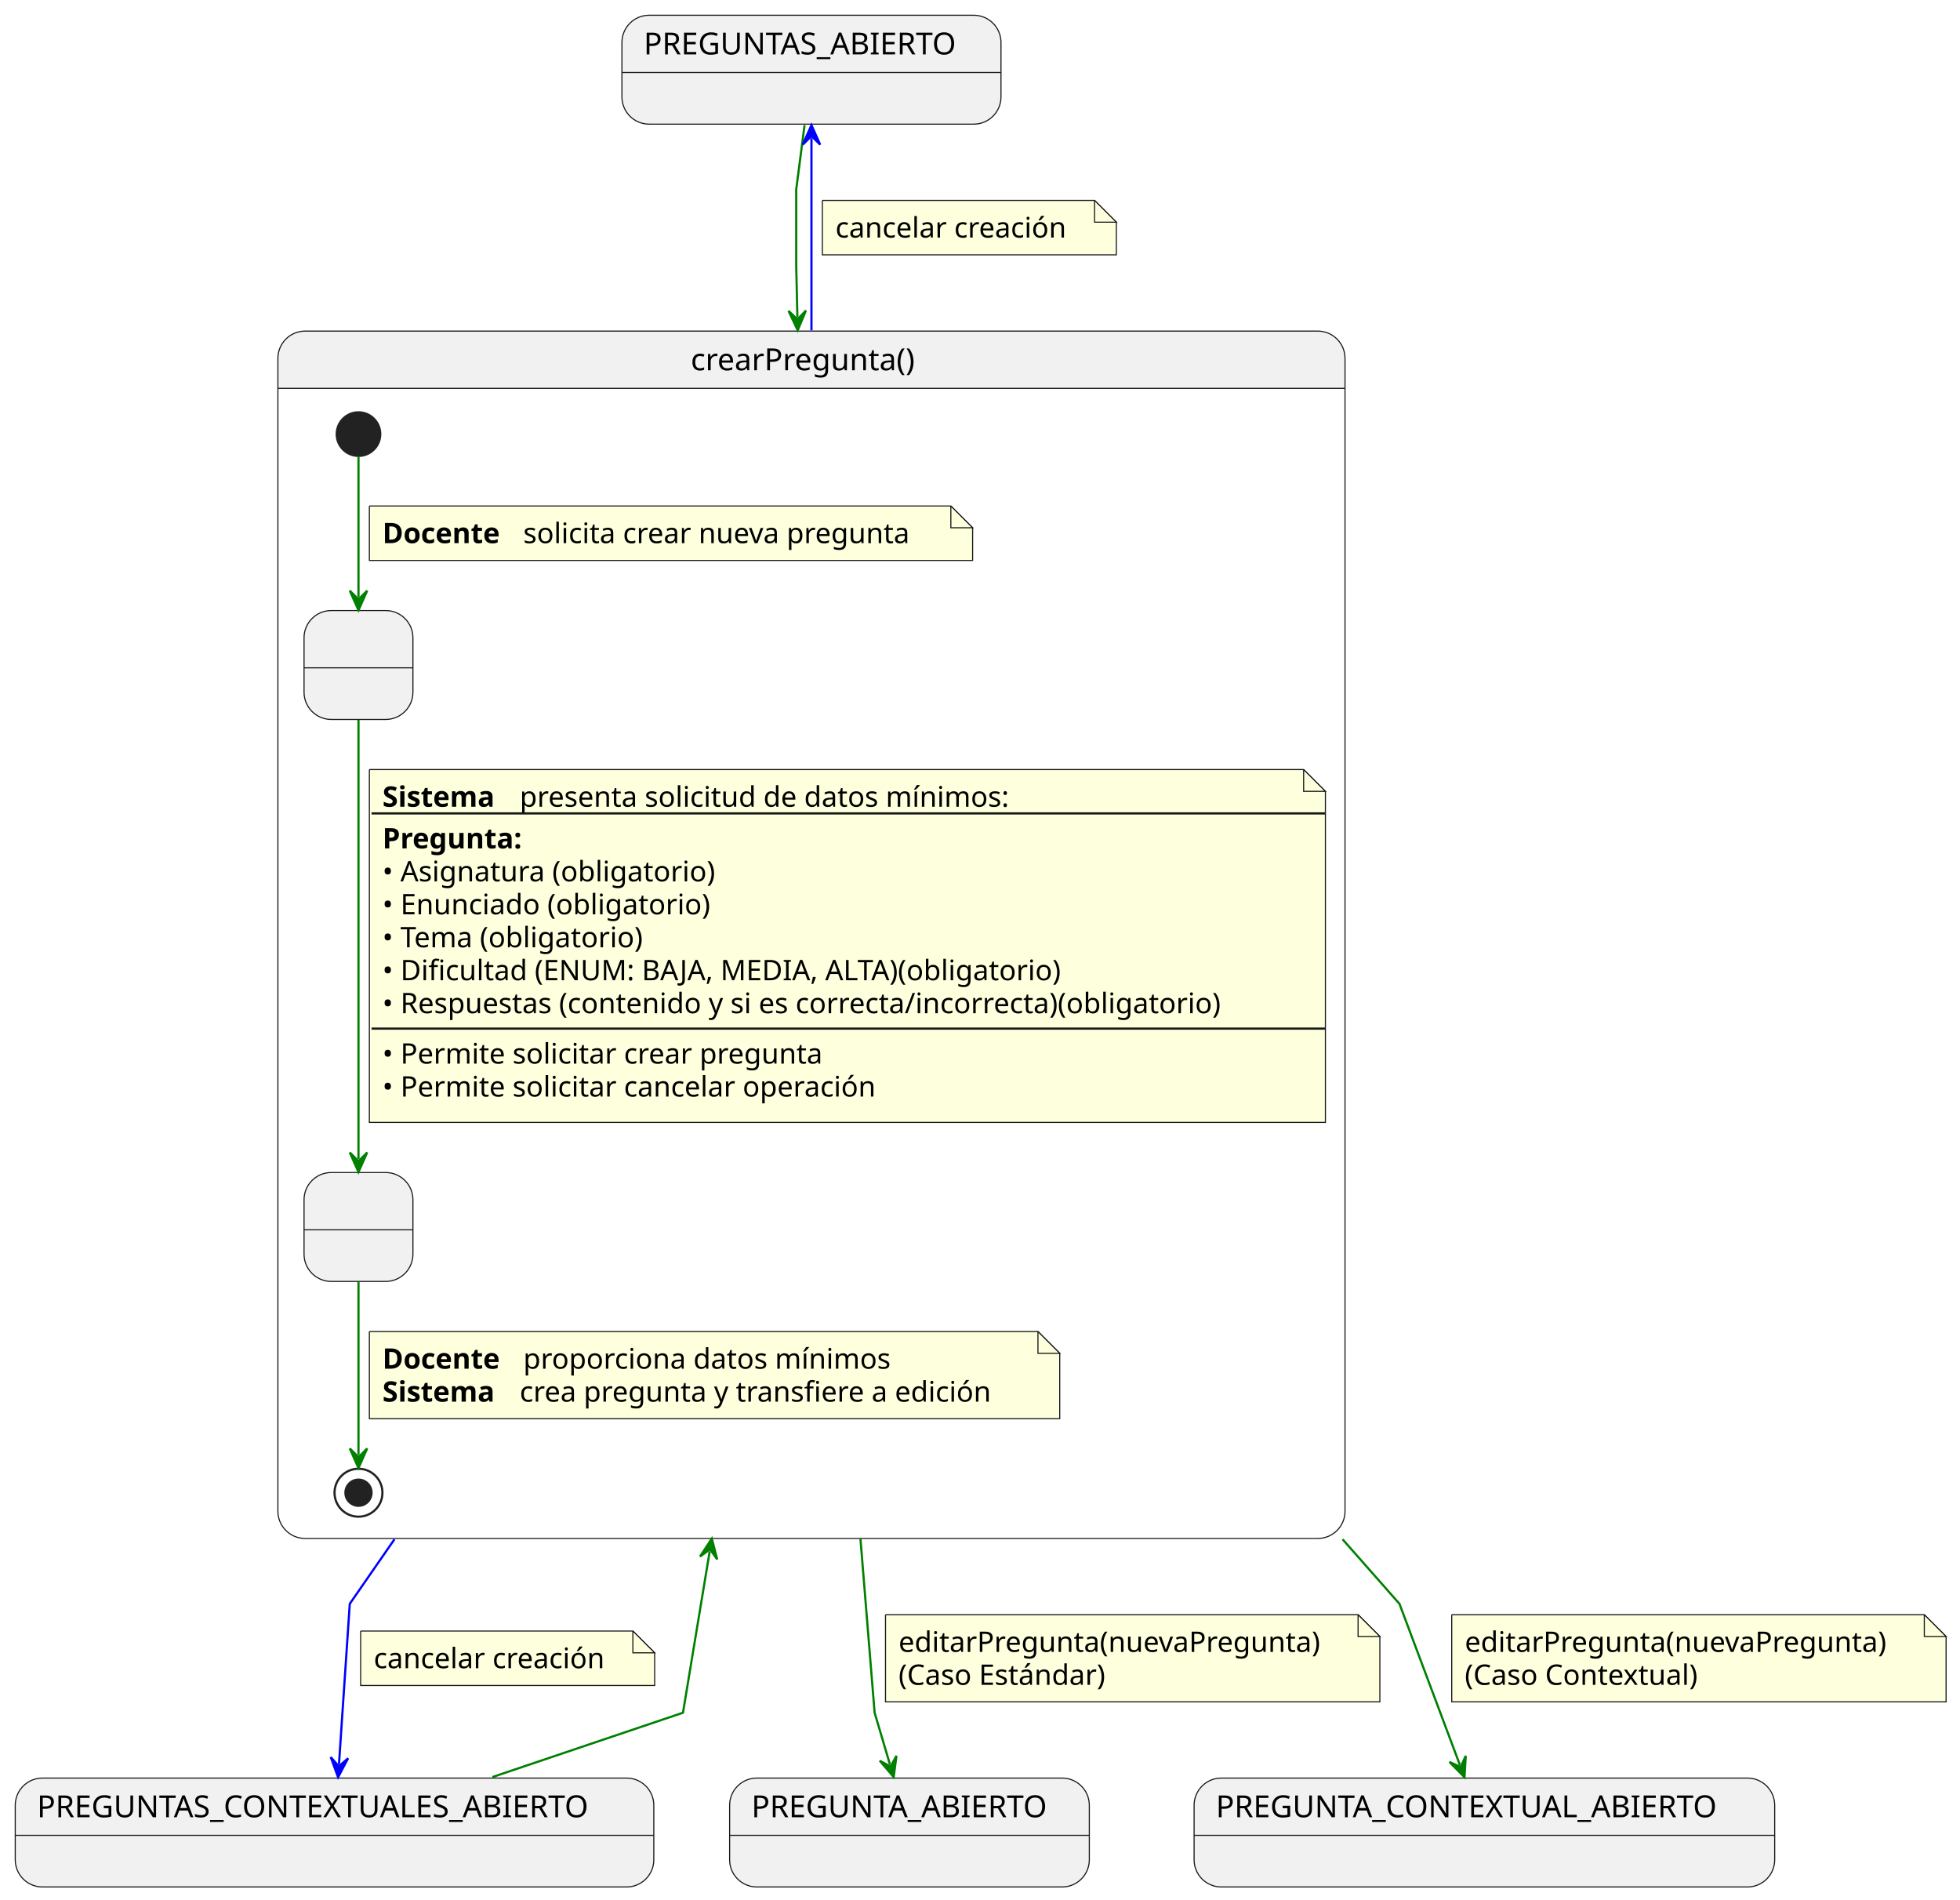
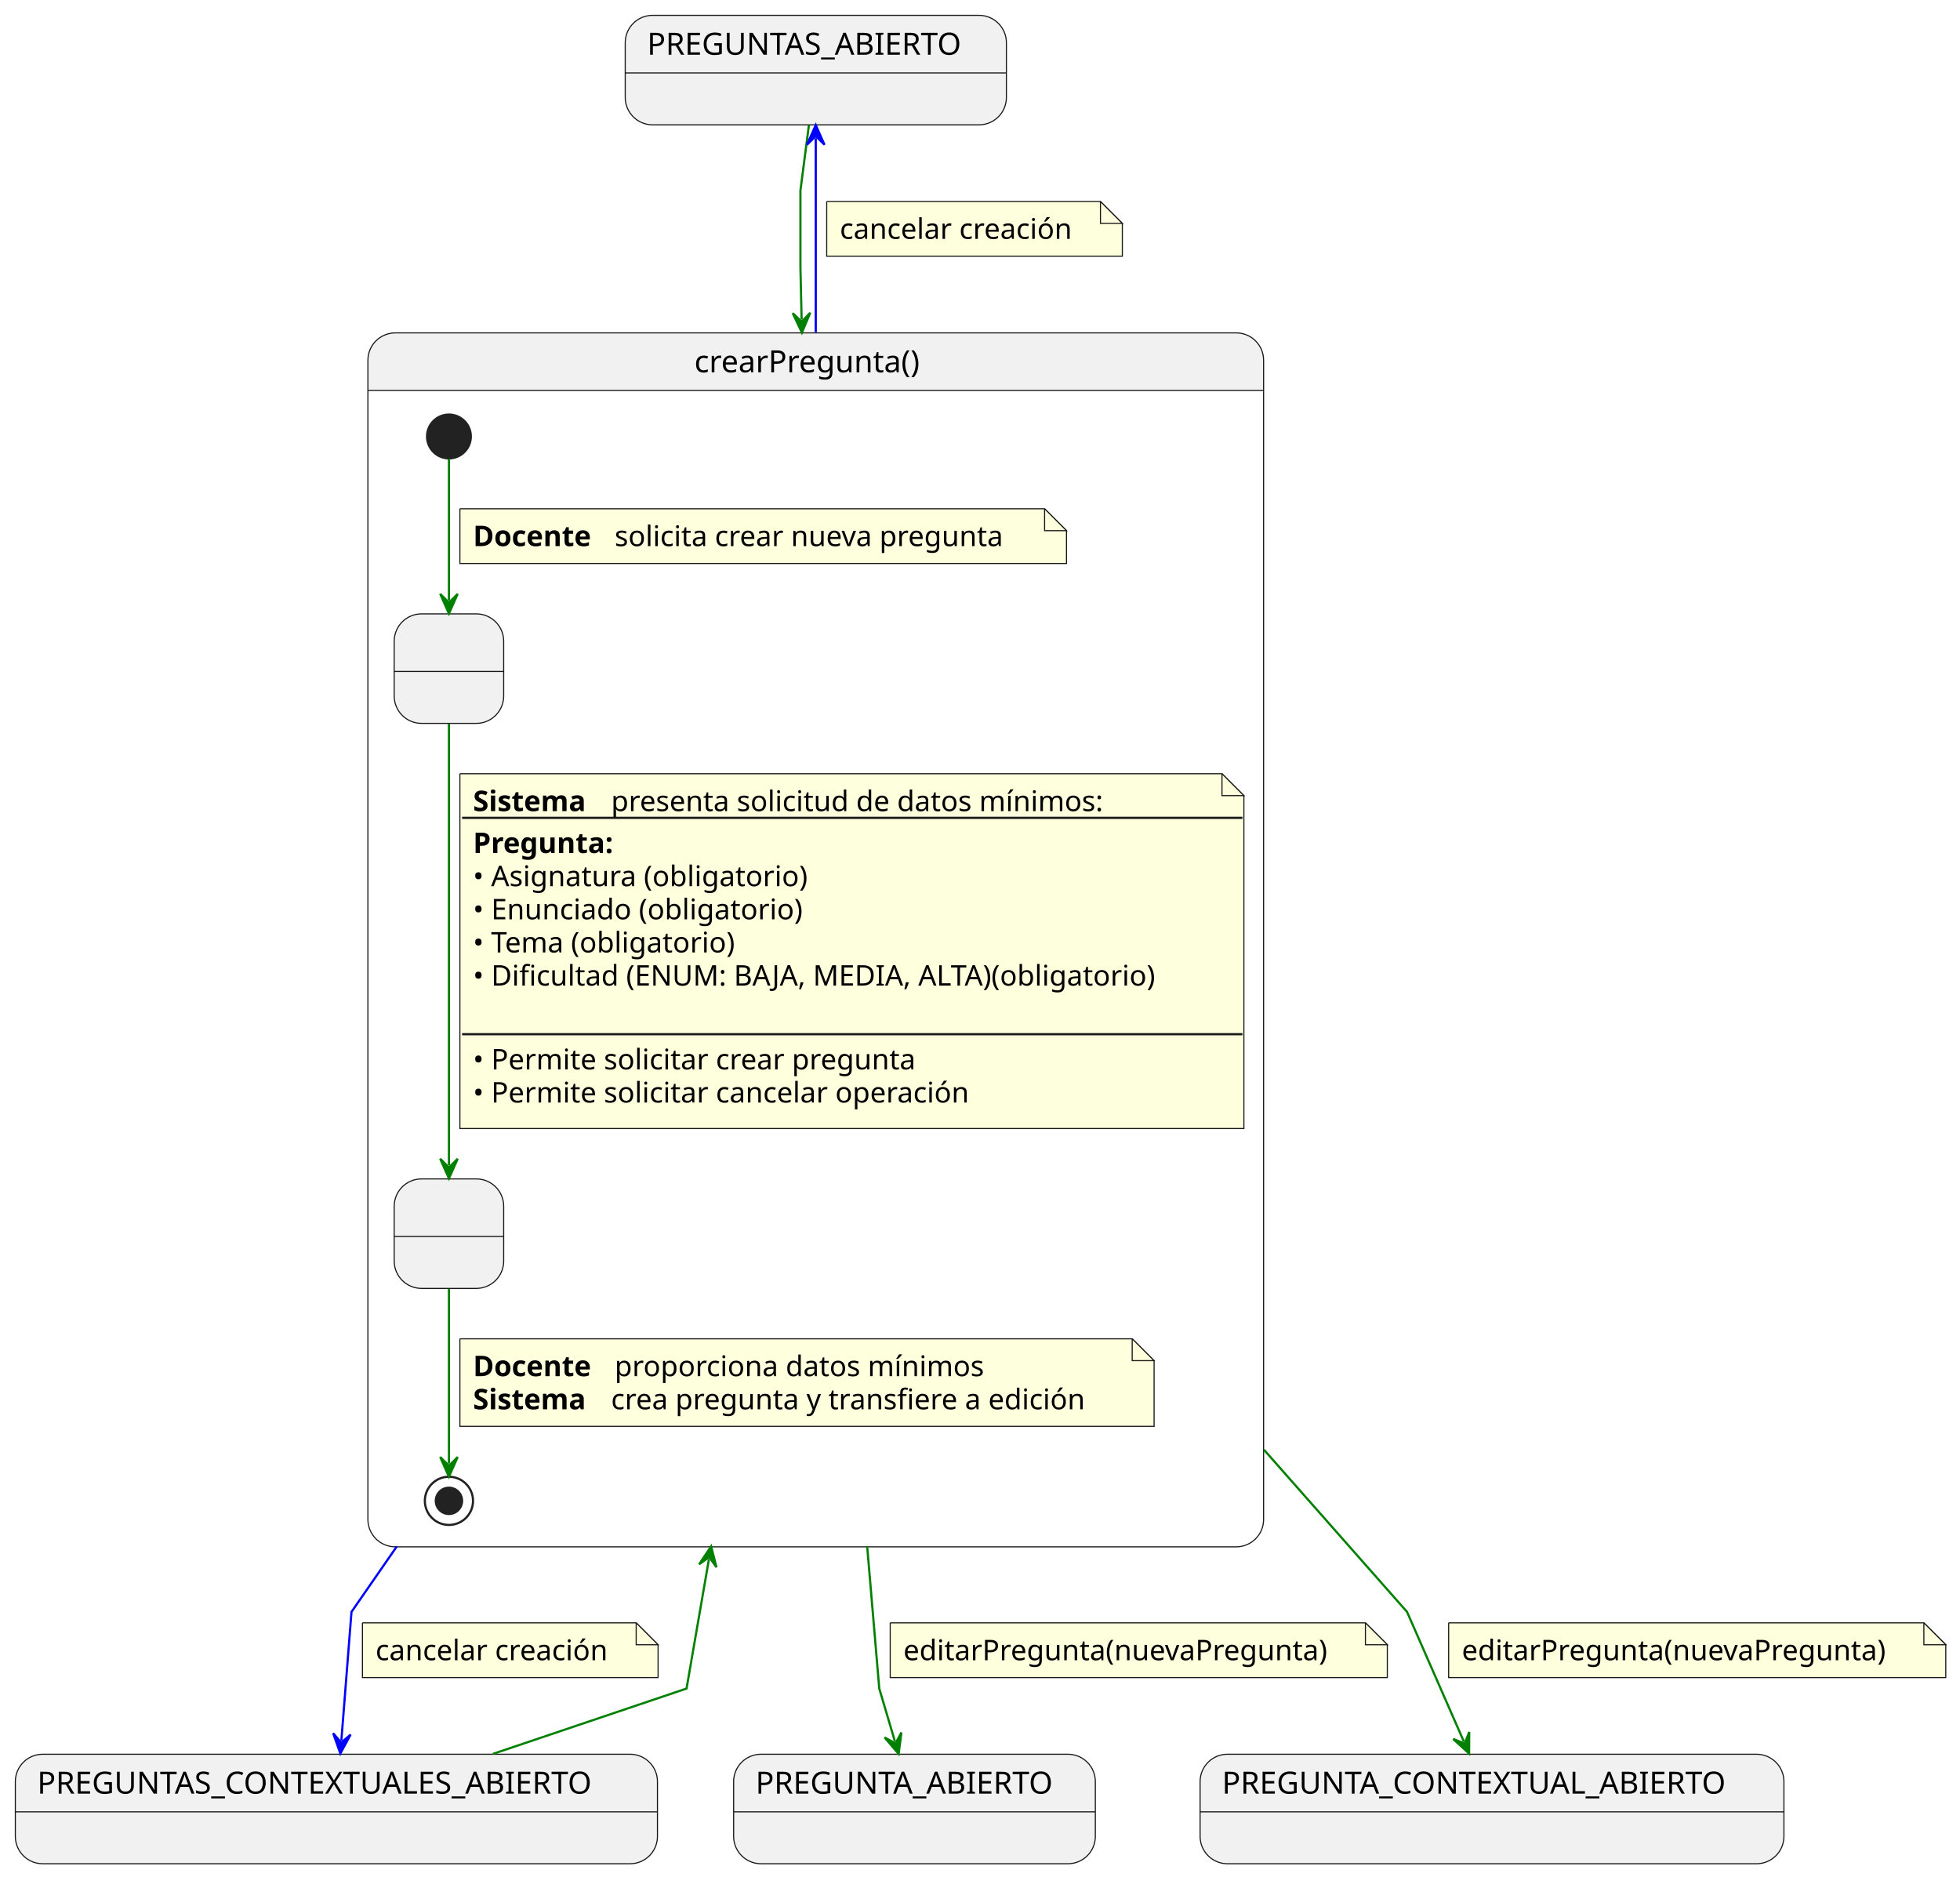
- <svg xmlns="http://www.w3.org/2000/svg" contentStyleType="text/css" data-diagram-type="STATE" height="872px" preserveAspectRatio="none" style="width:900px;height:872px;background:#FFFFFF;" version="1.1" viewBox="0 0 900 872" width="900px" zoomAndPan="magnify">
+ <svg xmlns="http://www.w3.org/2000/svg" contentStyleType="text/css" data-diagram-type="STATE" height="857px" preserveAspectRatio="none" style="width:895px;height:857px;background:#FFFFFF;" version="1.1" viewBox="0 0 895 857" width="895px" zoomAndPan="magnify">
  <defs />
  <g>
    <g id="PREGUNTAS_ABIERTO">
-       <rect fill="#F1F1F1" height="50" rx="12.5" ry="12.5" style="stroke:#181818;stroke-width:0.5;" width="174.055" x="285.58" y="7" />
-       <line style="stroke:#181818;stroke-width:0.5;" x1="285.58" x2="459.635" y1="33.297" y2="33.297" />
-       <text fill="#000000" font-family="sans-serif" font-size="14" lengthAdjust="spacing" textLength="154.055" x="295.58" y="24.995">PREGUNTAS_ABIERTO</text>
+       <rect fill="#F1F1F1" height="50" rx="12.5" ry="12.5" style="stroke:#181818;stroke-width:0.5;" width="174.055" x="285.5" y="7" />
+       <line style="stroke:#181818;stroke-width:0.5;" x1="285.5" x2="459.555" y1="33.297" y2="33.297" />
+       <text fill="#000000" font-family="sans-serif" font-size="14" lengthAdjust="spacing" textLength="154.055" x="295.5" y="24.995">PREGUNTAS_ABIERTO</text>
    </g>
    <g id="PREGUNTAS_CONTEXTUALES_ABIERTO">
-       <rect fill="#F1F1F1" height="50" rx="12.5" ry="12.5" style="stroke:#181818;stroke-width:0.5;" width="293.219" x="7" y="816.3" />
-       <line style="stroke:#181818;stroke-width:0.5;" x1="7" x2="300.219" y1="842.597" y2="842.597" />
-       <text fill="#000000" font-family="sans-serif" font-size="14" lengthAdjust="spacing" textLength="273.219" x="17" y="834.295">PREGUNTAS_CONTEXTUALES_ABIERTO</text>
+       <rect fill="#F1F1F1" height="50" rx="12.5" ry="12.5" style="stroke:#181818;stroke-width:0.5;" width="293.219" x="7" y="801" />
+       <line style="stroke:#181818;stroke-width:0.5;" x1="7" x2="300.219" y1="827.297" y2="827.297" />
+       <text fill="#000000" font-family="sans-serif" font-size="14" lengthAdjust="spacing" textLength="273.219" x="17" y="818.995">PREGUNTAS_CONTEXTUALES_ABIERTO</text>
    </g>
    <g id="PREGUNTA_ABIERTO">
-       <rect fill="#F1F1F1" height="50" rx="12.5" ry="12.5" style="stroke:#181818;stroke-width:0.5;" width="165.168" x="335.03" y="816.3" />
-       <line style="stroke:#181818;stroke-width:0.5;" x1="335.03" x2="500.198" y1="842.597" y2="842.597" />
-       <text fill="#000000" font-family="sans-serif" font-size="14" lengthAdjust="spacing" textLength="145.168" x="345.03" y="834.295">PREGUNTA_ABIERTO</text>
+       <rect fill="#F1F1F1" height="50" rx="12.5" ry="12.5" style="stroke:#181818;stroke-width:0.5;" width="165.168" x="335" y="801" />
+       <line style="stroke:#181818;stroke-width:0.5;" x1="335" x2="500.168" y1="827.297" y2="827.297" />
+       <text fill="#000000" font-family="sans-serif" font-size="14" lengthAdjust="spacing" textLength="145.168" x="345" y="818.995">PREGUNTA_ABIERTO</text>
    </g>
    <g id="PREGUNTA_CONTEXTUAL_ABIERTO">
-       <rect fill="#F1F1F1" height="50" rx="12.5" ry="12.5" style="stroke:#181818;stroke-width:0.5;" width="266.6" x="548.31" y="816.3" />
-       <line style="stroke:#181818;stroke-width:0.5;" x1="548.31" x2="814.91" y1="842.597" y2="842.597" />
-       <text fill="#000000" font-family="sans-serif" font-size="14" lengthAdjust="spacing" textLength="246.6" x="558.31" y="834.295">PREGUNTA_CONTEXTUAL_ABIERTO</text>
+       <rect fill="#F1F1F1" height="50" rx="12.5" ry="12.5" style="stroke:#181818;stroke-width:0.5;" width="266.6" x="548" y="801" />
+       <line style="stroke:#181818;stroke-width:0.5;" x1="548" x2="814.6" y1="827.297" y2="827.297" />
+       <text fill="#000000" font-family="sans-serif" font-size="14" lengthAdjust="spacing" textLength="246.6" x="558" y="818.995">PREGUNTA_CONTEXTUAL_ABIERTO</text>
    </g>
-     <path d="M140.11,152 L605.11,152 A12.5,12.5 0 0 1 617.61,164.5 L617.61,178.297 L127.61,178.297 L127.61,164.5 A12.5,12.5 0 0 1 140.11,152" fill="#F1F1F1" />
-     <rect fill="none" height="554.297" rx="12.5" ry="12.5" style="stroke:#181818;stroke-width:0.5;" width="490" x="127.61" y="152" />
-     <line style="stroke:#181818;stroke-width:0.5;" x1="127.61" x2="617.61" y1="178.297" y2="178.297" />
-     <text fill="#000000" font-family="sans-serif" font-size="14" lengthAdjust="spacing" textLength="110.838" x="317.191" y="169.995">crearPregunta()</text>
+     <path d="M180.5,152 L564.5,152 A12.5,12.5 0 0 1 577,164.5 L577,178.297 L168,178.297 L168,164.5 A12.5,12.5 0 0 1 180.5,152" fill="#F1F1F1" />
+     <rect fill="none" height="554.297" rx="12.5" ry="12.5" style="stroke:#181818;stroke-width:0.5;" width="409" x="168" y="152" />
+     <line style="stroke:#181818;stroke-width:0.5;" x1="168" x2="577" y1="178.297" y2="178.297" />
+     <text fill="#000000" font-family="sans-serif" font-size="14" lengthAdjust="spacing" textLength="110.838" x="317.081" y="169.995">crearPregunta()</text>
    <g id="crearPregunta.SolicitandoDatosPregunta">
-       <rect fill="#F1F1F1" height="50" rx="12.5" ry="12.5" style="stroke:#181818;stroke-width:0.5;" width="50" x="139.61" y="280.297" />
-       <line style="stroke:#181818;stroke-width:0.5;" x1="139.61" x2="189.61" y1="306.594" y2="306.594" />
-       <text fill="#000000" font-family="sans-serif" font-size="14" lengthAdjust="spacing" textLength="4.45" x="162.385" y="298.292"> </text>
+       <rect fill="#F1F1F1" height="50" rx="12.5" ry="12.5" style="stroke:#181818;stroke-width:0.5;" width="50" x="180" y="280.297" />
+       <line style="stroke:#181818;stroke-width:0.5;" x1="180" x2="230" y1="306.594" y2="306.594" />
+       <text fill="#000000" font-family="sans-serif" font-size="14" lengthAdjust="spacing" textLength="4.45" x="202.775" y="298.292"> </text>
    </g>
    <g id="crearPregunta.ProcesandoCreacion">
-       <rect fill="#F1F1F1" height="50" rx="12.5" ry="12.5" style="stroke:#181818;stroke-width:0.5;" width="50" x="139.61" y="538.297" />
-       <line style="stroke:#181818;stroke-width:0.5;" x1="139.61" x2="189.61" y1="564.594" y2="564.594" />
-       <text fill="#000000" font-family="sans-serif" font-size="14" lengthAdjust="spacing" textLength="4.45" x="162.385" y="556.292"> </text>
+       <rect fill="#F1F1F1" height="50" rx="12.5" ry="12.5" style="stroke:#181818;stroke-width:0.5;" width="50" x="180" y="538.297" />
+       <line style="stroke:#181818;stroke-width:0.5;" x1="180" x2="230" y1="564.594" y2="564.594" />
+       <text fill="#000000" font-family="sans-serif" font-size="14" lengthAdjust="spacing" textLength="4.45" x="202.775" y="556.292"> </text>
    </g>
-     <ellipse cx="164.61" cy="199.297" fill="#222222" rx="10" ry="10" style="stroke:#222222;stroke-width:1;" />
-     <ellipse cx="164.61" cy="685.297" fill="none" rx="11" ry="11" style="stroke:#222222;stroke-width:1;" />
-     <ellipse cx="164.61" cy="685.297" fill="#222222" rx="6" ry="6" style="stroke:#222222;stroke-width:1;" />
+     <ellipse cx="205" cy="199.297" fill="#222222" rx="10" ry="10" style="stroke:#222222;stroke-width:1;" />
+     <ellipse cx="205" cy="685.297" fill="none" rx="11" ry="11" style="stroke:#222222;stroke-width:1;" />
+     <ellipse cx="205" cy="685.297" fill="#222222" rx="6" ry="6" style="stroke:#222222;stroke-width:1;" />
    <g class="link" data-entity-1=".start.crearPregunta" data-entity-2="SolicitandoDatosPregunta" data-source-line="18" data-uid="lnk5" id="link_.start.crearPregunta_SolicitandoDatosPregunta">
-       <path d="M164.61,209.527 C164.61,225.237 164.61,251.657 164.61,274.167" fill="none" id="*start*crearPregunta-to-SolicitandoDatosPregunta" style="stroke:#008000;stroke-width:1;" />
-       <polygon fill="#008000" points="164.61,280.167,168.61,271.167,164.61,275.167,160.61,271.167,164.61,280.167" style="stroke:#008000;stroke-width:1;" />
-       <path d="M169.61,232.297 L169.61,257.297 L446.61,257.297 L446.61,242.297 L436.61,232.297 L169.61,232.297" fill="#FEFFDD" style="stroke:#181818;stroke-width:0.5;" />
-       <path d="M436.61,232.297 L436.61,242.297 L446.61,242.297 L436.61,232.297" fill="#FEFFDD" style="stroke:#181818;stroke-width:0.5;" />
-       <text fill="#000000" font-family="sans-serif" font-size="13" font-weight="bold" lengthAdjust="spacing" textLength="60.531" x="175.61" y="249.364">Docente</text>
-       <text fill="#000000" font-family="sans-serif" font-size="13" lengthAdjust="spacing" textLength="191.496" x="240.274" y="249.364">solicita crear nueva pregunta</text>
+       <path d="M205,209.527 C205,225.237 205,251.657 205,274.167" fill="none" id="*start*crearPregunta-to-SolicitandoDatosPregunta" style="stroke:#008000;stroke-width:1;" />
+       <polygon fill="#008000" points="205,280.167,209,271.167,205,275.167,201,271.167,205,280.167" style="stroke:#008000;stroke-width:1;" />
+       <path d="M210,232.297 L210,257.297 L487,257.297 L487,242.297 L477,232.297 L210,232.297" fill="#FEFFDD" style="stroke:#181818;stroke-width:0.5;" />
+       <path d="M477,232.297 L477,242.297 L487,242.297 L477,232.297" fill="#FEFFDD" style="stroke:#181818;stroke-width:0.5;" />
+       <text fill="#000000" font-family="sans-serif" font-size="13" font-weight="bold" lengthAdjust="spacing" textLength="60.531" x="216" y="249.364">Docente</text>
+       <text fill="#000000" font-family="sans-serif" font-size="13" lengthAdjust="spacing" textLength="191.496" x="280.664" y="249.364">solicita crear nueva pregunta</text>
    </g>
    <g class="link" data-entity-1="SolicitandoDatosPregunta" data-entity-2="ProcesandoCreacion" data-source-line="23" data-uid="lnk6" id="link_SolicitandoDatosPregunta_ProcesandoCreacion">
-       <path d="M164.61,330.377 C164.61,379.177 164.61,483.197 164.61,532.087" fill="none" id="SolicitandoDatosPregunta-to-ProcesandoCreacion" style="stroke:#008000;stroke-width:1;" />
-       <polygon fill="#008000" points="164.61,538.087,168.61,529.087,164.61,533.087,160.61,529.087,164.61,538.087" style="stroke:#008000;stroke-width:1;" />
-       <path d="M169.61,353.297 L169.61,515.297 L608.61,515.297 L608.61,363.297 L598.61,353.297 L169.61,353.297" fill="#FEFFDD" style="stroke:#181818;stroke-width:0.5;" />
-       <path d="M598.61,353.297 L598.61,363.297 L608.61,363.297 L598.61,353.297" fill="#FEFFDD" style="stroke:#181818;stroke-width:0.5;" />
-       <text fill="#000000" font-family="sans-serif" font-size="13" font-weight="bold" lengthAdjust="spacing" textLength="58.906" x="175.61" y="370.364">Sistema</text>
-       <text fill="#000000" font-family="sans-serif" font-size="13" lengthAdjust="spacing" textLength="240.684" x="238.649" y="370.364">presenta solicitud de datos mínimos:</text>
-       <line style="stroke:#181818;stroke-width:1;" x1="170.61" x2="608.441" y1="373.43" y2="373.43" />
-       <text fill="#000000" font-family="sans-serif" font-size="13" font-weight="bold" lengthAdjust="spacing" textLength="72.757" x="175.61" y="389.497">Pregunta:</text>
-       <text fill="#000000" font-family="sans-serif" font-size="13" lengthAdjust="spacing" textLength="166.067" x="175.61" y="404.629">• Asignatura (obligatorio)</text>
-       <text fill="#000000" font-family="sans-serif" font-size="13" lengthAdjust="spacing" textLength="163.547" x="175.61" y="419.762">• Enunciado (obligatorio)</text>
-       <text fill="#000000" font-family="sans-serif" font-size="13" lengthAdjust="spacing" textLength="132.253" x="175.61" y="434.895">• Tema (obligatorio)</text>
-       <text fill="#000000" font-family="sans-serif" font-size="13" lengthAdjust="spacing" textLength="337.34" x="175.61" y="450.028">• Dificultad (ENUM: BAJA, MEDIA, ALTA)(obligatorio)</text>
-       <text fill="#000000" font-family="sans-serif" font-size="13" lengthAdjust="spacing" textLength="418.831" x="175.61" y="465.161">• Respuestas (contenido y si es correcta/incorrecta)(obligatorio)</text>
-       <line style="stroke:#181818;stroke-width:1;" x1="170.61" x2="608.441" y1="472.227" y2="472.227" />
-       <text fill="#000000" font-family="sans-serif" font-size="13" lengthAdjust="spacing" textLength="219.058" x="175.61" y="488.293">• Permite solicitar crear pregunta</text>
-       <text fill="#000000" font-family="sans-serif" font-size="13" lengthAdjust="spacing" textLength="245.756" x="175.61" y="503.426">• Permite solicitar cancelar operación</text>
+       <path d="M205,330.377 C205,379.177 205,483.197 205,532.087" fill="none" id="SolicitandoDatosPregunta-to-ProcesandoCreacion" style="stroke:#008000;stroke-width:1;" />
+       <polygon fill="#008000" points="205,538.087,209,529.087,205,533.087,201,529.087,205,538.087" style="stroke:#008000;stroke-width:1;" />
+       <path d="M210,353.297 L210,515.297 L568,515.297 L568,363.297 L558,353.297 L210,353.297" fill="#FEFFDD" style="stroke:#181818;stroke-width:0.5;" />
+       <path d="M558,353.297 L558,363.297 L568,363.297 L558,353.297" fill="#FEFFDD" style="stroke:#181818;stroke-width:0.5;" />
+       <text fill="#000000" font-family="sans-serif" font-size="13" font-weight="bold" lengthAdjust="spacing" textLength="58.906" x="216" y="370.364">Sistema</text>
+       <text fill="#000000" font-family="sans-serif" font-size="13" lengthAdjust="spacing" textLength="240.684" x="279.039" y="370.364">presenta solicitud de datos mínimos:</text>
+       <line style="stroke:#181818;stroke-width:1;" x1="211" x2="567.34" y1="373.43" y2="373.43" />
+       <text fill="#000000" font-family="sans-serif" font-size="13" font-weight="bold" lengthAdjust="spacing" textLength="72.757" x="216" y="389.497">Pregunta:</text>
+       <text fill="#000000" font-family="sans-serif" font-size="13" lengthAdjust="spacing" textLength="166.067" x="216" y="404.629">• Asignatura (obligatorio)</text>
+       <text fill="#000000" font-family="sans-serif" font-size="13" lengthAdjust="spacing" textLength="163.547" x="216" y="419.762">• Enunciado (obligatorio)</text>
+       <text fill="#000000" font-family="sans-serif" font-size="13" lengthAdjust="spacing" textLength="132.253" x="216" y="434.895">• Tema (obligatorio)</text>
+       <text fill="#000000" font-family="sans-serif" font-size="13" lengthAdjust="spacing" textLength="337.34" x="216" y="450.028">• Dificultad (ENUM: BAJA, MEDIA, ALTA)(obligatorio)</text>
+       <text fill="#000000" font-family="sans-serif" font-size="13" lengthAdjust="spacing" textLength="4.132" x="216" y="465.161"> </text>
+       <line style="stroke:#181818;stroke-width:1;" x1="211" x2="567.34" y1="472.227" y2="472.227" />
+       <text fill="#000000" font-family="sans-serif" font-size="13" lengthAdjust="spacing" textLength="219.058" x="216" y="488.293">• Permite solicitar crear pregunta</text>
+       <text fill="#000000" font-family="sans-serif" font-size="13" lengthAdjust="spacing" textLength="245.756" x="216" y="503.426">• Permite solicitar cancelar operación</text>
    </g>
    <g class="link" data-entity-1="ProcesandoCreacion" data-entity-2=".end.crearPregunta" data-source-line="38" data-uid="lnk8" id="link_ProcesandoCreacion_.end.crearPregunta">
-       <path d="M164.61,588.577 C164.61,614.747 164.61,649.147 164.61,667.977" fill="none" id="ProcesandoCreacion-to-*end*crearPregunta" style="stroke:#008000;stroke-width:1;" />
-       <polygon fill="#008000" points="164.61,673.977,168.61,664.977,164.61,668.977,160.61,664.977,164.61,673.977" style="stroke:#008000;stroke-width:1;" />
-       <path d="M169.61,611.297 L169.61,651.297 L486.61,651.297 L486.61,621.297 L476.61,611.297 L169.61,611.297" fill="#FEFFDD" style="stroke:#181818;stroke-width:0.5;" />
-       <path d="M476.61,611.297 L476.61,621.297 L486.61,621.297 L476.61,611.297" fill="#FEFFDD" style="stroke:#181818;stroke-width:0.5;" />
-       <text fill="#000000" font-family="sans-serif" font-size="13" font-weight="bold" lengthAdjust="spacing" textLength="60.531" x="175.61" y="628.364">Docente</text>
-       <text fill="#000000" font-family="sans-serif" font-size="13" lengthAdjust="spacing" textLength="177.842" x="240.274" y="628.364">proporciona datos mínimos</text>
-       <text fill="#000000" font-family="sans-serif" font-size="13" font-weight="bold" lengthAdjust="spacing" textLength="58.906" x="175.61" y="643.497">Sistema</text>
-       <text fill="#000000" font-family="sans-serif" font-size="13" lengthAdjust="spacing" textLength="233.93" x="238.649" y="643.497">crea pregunta y transfiere a edición</text>
+       <path d="M205,588.577 C205,614.877 205,649.567 205,668.277" fill="none" id="ProcesandoCreacion-to-*end*crearPregunta" style="stroke:#008000;stroke-width:1;" />
+       <polygon fill="#008000" points="205,674.277,209,665.277,205,669.277,201,665.277,205,674.277" style="stroke:#008000;stroke-width:1;" />
+       <path d="M210,611.297 L210,651.297 L527,651.297 L527,621.297 L517,611.297 L210,611.297" fill="#FEFFDD" style="stroke:#181818;stroke-width:0.5;" />
+       <path d="M517,611.297 L517,621.297 L527,621.297 L517,611.297" fill="#FEFFDD" style="stroke:#181818;stroke-width:0.5;" />
+       <text fill="#000000" font-family="sans-serif" font-size="13" font-weight="bold" lengthAdjust="spacing" textLength="60.531" x="216" y="628.364">Docente</text>
+       <text fill="#000000" font-family="sans-serif" font-size="13" lengthAdjust="spacing" textLength="177.842" x="280.664" y="628.364">proporciona datos mínimos</text>
+       <text fill="#000000" font-family="sans-serif" font-size="13" font-weight="bold" lengthAdjust="spacing" textLength="58.906" x="216" y="643.497">Sistema</text>
+       <text fill="#000000" font-family="sans-serif" font-size="13" lengthAdjust="spacing" textLength="233.93" x="279.039" y="643.497">crea pregunta y transfiere a edición</text>
    </g>
    <g class="link" data-entity-1="PREGUNTAS_ABIERTO" data-entity-2="crearPregunta" data-source-line="10" data-uid="lnk2" id="link_PREGUNTAS_ABIERTO_crearPregunta">
-       <path d="M369.44,57.48 C367.58,71.76 365.61,87 365.61,87 C365.61,87 365.61,122 365.61,122 C365.61,122 365.732,127.332 366.152,145.642" fill="none" id="PREGUNTAS_ABIERTO-to-crearPregunta" style="stroke:#008000;stroke-width:1;" />
-       <polygon fill="#008000" points="366.29,151.64,370.083,142.551,366.175,146.641,362.085,142.734,366.29,151.64" style="stroke:#008000;stroke-width:1;" />
+       <path d="M369.37,57.16 C367.5,71.53 365.5,87 365.5,87 C365.5,87 365.5,122 365.5,122 C365.5,122 365.623,127.442 366.043,145.902" fill="none" id="PREGUNTAS_ABIERTO-to-crearPregunta" style="stroke:#008000;stroke-width:1;" />
+       <polygon fill="#008000" points="366.18,151.9,369.974,142.811,366.066,146.901,361.976,142.993,366.18,151.9" style="stroke:#008000;stroke-width:1;" />
    </g>
-     <g class="link" data-entity-1="crearPregunta" data-entity-2="PREGUNTAS_ABIERTO" data-source-line="61" data-uid="lnk11" id="link_crearPregunta_PREGUNTAS_ABIERTO">
-       <path d="M372.61,151.69 C372.61,112.9 372.61,84.96 372.61,63.42" fill="none" id="crearPregunta-to-PREGUNTAS_ABIERTO" style="stroke:#0000FF;stroke-width:1;" />
-       <polygon fill="#0000FF" points="372.61,57.42,368.61,66.42,372.61,62.42,376.61,66.42,372.61,57.42" style="stroke:#0000FF;stroke-width:1;" />
-       <path d="M377.61,92 L377.61,117 L512.61,117 L512.61,102 L502.61,92 L377.61,92" fill="#FEFFDD" style="stroke:#181818;stroke-width:0.5;" />
-       <path d="M502.61,92 L502.61,102 L512.61,102 L502.61,92" fill="#FEFFDD" style="stroke:#181818;stroke-width:0.5;" />
-       <text fill="#000000" font-family="sans-serif" font-size="13" lengthAdjust="spacing" textLength="114.962" x="383.61" y="109.067">cancelar creación</text>
+     <g class="link" data-entity-1="crearPregunta" data-entity-2="PREGUNTAS_ABIERTO" data-source-line="57" data-uid="lnk11" id="link_crearPregunta_PREGUNTAS_ABIERTO">
+       <path d="M372.5,151.7 C372.5,112.72 372.5,84.64 372.5,63.11" fill="none" id="crearPregunta-to-PREGUNTAS_ABIERTO" style="stroke:#0000FF;stroke-width:1;" />
+       <polygon fill="#0000FF" points="372.5,57.11,368.5,66.11,372.5,62.11,376.5,66.11,372.5,57.11" style="stroke:#0000FF;stroke-width:1;" />
+       <path d="M377.5,92 L377.5,117 L512.5,117 L512.5,102 L502.5,92 L377.5,92" fill="#FEFFDD" style="stroke:#181818;stroke-width:0.5;" />
+       <path d="M502.5,92 L502.5,102 L512.5,102 L502.5,92" fill="#FEFFDD" style="stroke:#181818;stroke-width:0.5;" />
+       <text fill="#000000" font-family="sans-serif" font-size="13" lengthAdjust="spacing" textLength="114.962" x="383.5" y="109.067">cancelar creación</text>
    </g>
    <g class="link" data-entity-1="PREGUNTAS_CONTEXTUALES_ABIERTO" data-entity-2="crearPregunta" data-source-line="11" data-uid="lnk3" id="link_PREGUNTAS_CONTEXTUALES_ABIERTO_crearPregunta">
-       <path d="M226.12,815.83 C268.45,801.54 313.61,786.3 313.61,786.3 C313.61,786.3 318.18,758.729 325.87,712.289" fill="none" id="PREGUNTAS_CONTEXTUALES_ABIERTO-to-crearPregunta" style="stroke:#008000;stroke-width:1;" />
-       <polygon fill="#008000" points="326.85,706.37,321.433,714.596,326.033,711.303,329.326,715.903,326.85,706.37" style="stroke:#008000;stroke-width:1;" />
+       <path d="M225.08,800.84 C267.68,786.47 313.5,771 313.5,771 C313.5,771 317.076,750.312 323.716,711.972" fill="none" id="PREGUNTAS_CONTEXTUALES_ABIERTO-to-crearPregunta" style="stroke:#008000;stroke-width:1;" />
+       <polygon fill="#008000" points="324.74,706.06,319.263,714.245,323.887,710.987,327.146,715.611,324.74,706.06" style="stroke:#008000;stroke-width:1;" />
    </g>
-     <g class="link" data-entity-1="crearPregunta" data-entity-2="PREGUNTAS_CONTEXTUALES_ABIERTO" data-source-line="66" data-uid="lnk12" id="link_crearPregunta_PREGUNTAS_CONTEXTUALES_ABIERTO">
-       <path d="M181.13,706.67 C168.46,724.97 160.61,736.3 160.61,736.3 C160.61,736.3 157.723,779.194 155.653,809.934" fill="none" id="crearPregunta-to-PREGUNTAS_CONTEXTUALES_ABIERTO" style="stroke:#0000FF;stroke-width:1;" />
-       <polygon fill="#0000FF" points="155.25,815.92,159.846,807.209,155.586,810.931,151.864,806.672,155.25,815.92" style="stroke:#0000FF;stroke-width:1;" />
-       <path d="M165.61,748.8 L165.61,773.8 L300.61,773.8 L300.61,758.8 L290.61,748.8 L165.61,748.8" fill="#FEFFDD" style="stroke:#181818;stroke-width:0.5;" />
-       <path d="M290.61,748.8 L290.61,758.8 L300.61,758.8 L290.61,748.8" fill="#FEFFDD" style="stroke:#181818;stroke-width:0.5;" />
-       <text fill="#000000" font-family="sans-serif" font-size="13" lengthAdjust="spacing" textLength="114.962" x="171.61" y="765.867">cancelar creación</text>
+     <g class="link" data-entity-1="crearPregunta" data-entity-2="PREGUNTAS_CONTEXTUALES_ABIERTO" data-source-line="62" data-uid="lnk12" id="link_crearPregunta_PREGUNTAS_CONTEXTUALES_ABIERTO">
+       <path d="M181.21,706.1 C168.43,724.56 160.5,736 160.5,736 C160.5,736 157.962,768.349 155.882,794.699" fill="none" id="crearPregunta-to-PREGUNTAS_CONTEXTUALES_ABIERTO" style="stroke:#0000FF;stroke-width:1;" />
+       <polygon fill="#0000FF" points="155.41,800.68,160.106,792.023,155.804,795.696,152.131,791.393,155.41,800.68" style="stroke:#0000FF;stroke-width:1;" />
+       <path d="M165.5,741 L165.5,766 L300.5,766 L300.5,751 L290.5,741 L165.5,741" fill="#FEFFDD" style="stroke:#181818;stroke-width:0.5;" />
+       <path d="M290.5,741 L290.5,751 L300.5,751 L290.5,741" fill="#FEFFDD" style="stroke:#181818;stroke-width:0.5;" />
+       <text fill="#000000" font-family="sans-serif" font-size="13" lengthAdjust="spacing" textLength="114.962" x="171.5" y="758.067">cancelar creación</text>
    </g>
    <g class="link" data-entity-1="crearPregunta" data-entity-2="PREGUNTA_ABIERTO" data-source-line="47" data-uid="lnk9" id="link_crearPregunta_PREGUNTA_ABIERTO">
-       <path d="M395.1,706.37 C398.88,752.81 401.61,786.3 401.61,786.3 C401.61,786.3 404.427,795.787 408.657,810.077" fill="none" id="crearPregunta-to-PREGUNTA_ABIERTO" style="stroke:#008000;stroke-width:1;" />
-       <polygon fill="#008000" points="410.36,815.83,411.641,806.065,408.941,811.036,403.97,808.336,410.36,815.83" style="stroke:#008000;stroke-width:1;" />
-       <path d="M406.61,741.3 L406.61,781.3 L633.61,781.3 L633.61,751.3 L623.61,741.3 L406.61,741.3" fill="#FEFFDD" style="stroke:#181818;stroke-width:0.5;" />
-       <path d="M623.61,741.3 L623.61,751.3 L633.61,751.3 L623.61,741.3" fill="#FEFFDD" style="stroke:#181818;stroke-width:0.5;" />
-       <text fill="#000000" font-family="sans-serif" font-size="13" lengthAdjust="spacing" textLength="206.502" x="412.61" y="758.367">editarPregunta(nuevaPregunta)</text>
-       <text fill="#000000" font-family="sans-serif" font-size="13" lengthAdjust="spacing" textLength="103.898" x="412.61" y="773.5">(Caso Estándar)</text>
+       <path d="M395.98,706.06 C399.24,744.4 401.5,771 401.5,771 C401.5,771 404.375,780.717 408.635,795.087" fill="none" id="crearPregunta-to-PREGUNTA_ABIERTO" style="stroke:#008000;stroke-width:1;" />
+       <polygon fill="#008000" points="410.34,800.84,411.617,791.074,408.919,796.046,403.947,793.348,410.34,800.84" style="stroke:#008000;stroke-width:1;" />
+       <path d="M406.5,741 L406.5,766 L633.5,766 L633.5,751 L623.5,741 L406.5,741" fill="#FEFFDD" style="stroke:#181818;stroke-width:0.5;" />
+       <path d="M623.5,741 L623.5,751 L633.5,751 L623.5,741" fill="#FEFFDD" style="stroke:#181818;stroke-width:0.5;" />
+       <text fill="#000000" font-family="sans-serif" font-size="13" lengthAdjust="spacing" textLength="206.502" x="412.5" y="758.067">editarPregunta(nuevaPregunta)</text>
    </g>
-     <g class="link" data-entity-1="crearPregunta" data-entity-2="PREGUNTA_CONTEXTUAL_ABIERTO" data-source-line="53" data-uid="lnk10" id="link_crearPregunta_PREGUNTA_CONTEXTUAL_ABIERTO">
-       <path d="M616.48,706.67 C632.62,724.97 642.61,736.3 642.61,736.3 C642.61,736.3 658.833,779.562 670.363,810.302" fill="none" id="crearPregunta-to-PREGUNTA_CONTEXTUAL_ABIERTO" style="stroke:#008000;stroke-width:1;" />
-       <polygon fill="#008000" points="672.47,815.92,673.054,806.088,670.714,811.239,665.564,808.898,672.47,815.92" style="stroke:#008000;stroke-width:1;" />
-       <path d="M666.61,741.3 L666.61,781.3 L893.61,781.3 L893.61,751.3 L883.61,741.3 L666.61,741.3" fill="#FEFFDD" style="stroke:#181818;stroke-width:0.5;" />
-       <path d="M883.61,741.3 L883.61,751.3 L893.61,751.3 L883.61,741.3" fill="#FEFFDD" style="stroke:#181818;stroke-width:0.5;" />
-       <text fill="#000000" font-family="sans-serif" font-size="13" lengthAdjust="spacing" textLength="206.502" x="672.61" y="758.367">editarPregunta(nuevaPregunta)</text>
-       <text fill="#000000" font-family="sans-serif" font-size="13" lengthAdjust="spacing" textLength="117.019" x="672.61" y="773.5">(Caso Contextual)</text>
+     <g class="link" data-entity-1="crearPregunta" data-entity-2="PREGUNTA_CONTEXTUAL_ABIERTO" data-source-line="52" data-uid="lnk10" id="link_crearPregunta_PREGUNTA_CONTEXTUAL_ABIERTO">
+       <path d="M577.14,661.93 C614.8,704.6 642.5,736 642.5,736 C642.5,736 656.893,768.834 668.433,795.184" fill="none" id="crearPregunta-to-PREGUNTA_CONTEXTUAL_ABIERTO" style="stroke:#008000;stroke-width:1;" />
+       <polygon fill="#008000" points="670.84,800.68,670.894,790.831,668.834,796.1,663.566,794.041,670.84,800.68" style="stroke:#008000;stroke-width:1;" />
+       <path d="M661.5,741 L661.5,766 L888.5,766 L888.5,751 L878.5,741 L661.5,741" fill="#FEFFDD" style="stroke:#181818;stroke-width:0.5;" />
+       <path d="M878.5,741 L878.5,751 L888.5,751 L878.5,741" fill="#FEFFDD" style="stroke:#181818;stroke-width:0.5;" />
+       <text fill="#000000" font-family="sans-serif" font-size="13" lengthAdjust="spacing" textLength="206.502" x="667.5" y="758.067">editarPregunta(nuevaPregunta)</text>
    </g>
  </g>
</svg>
